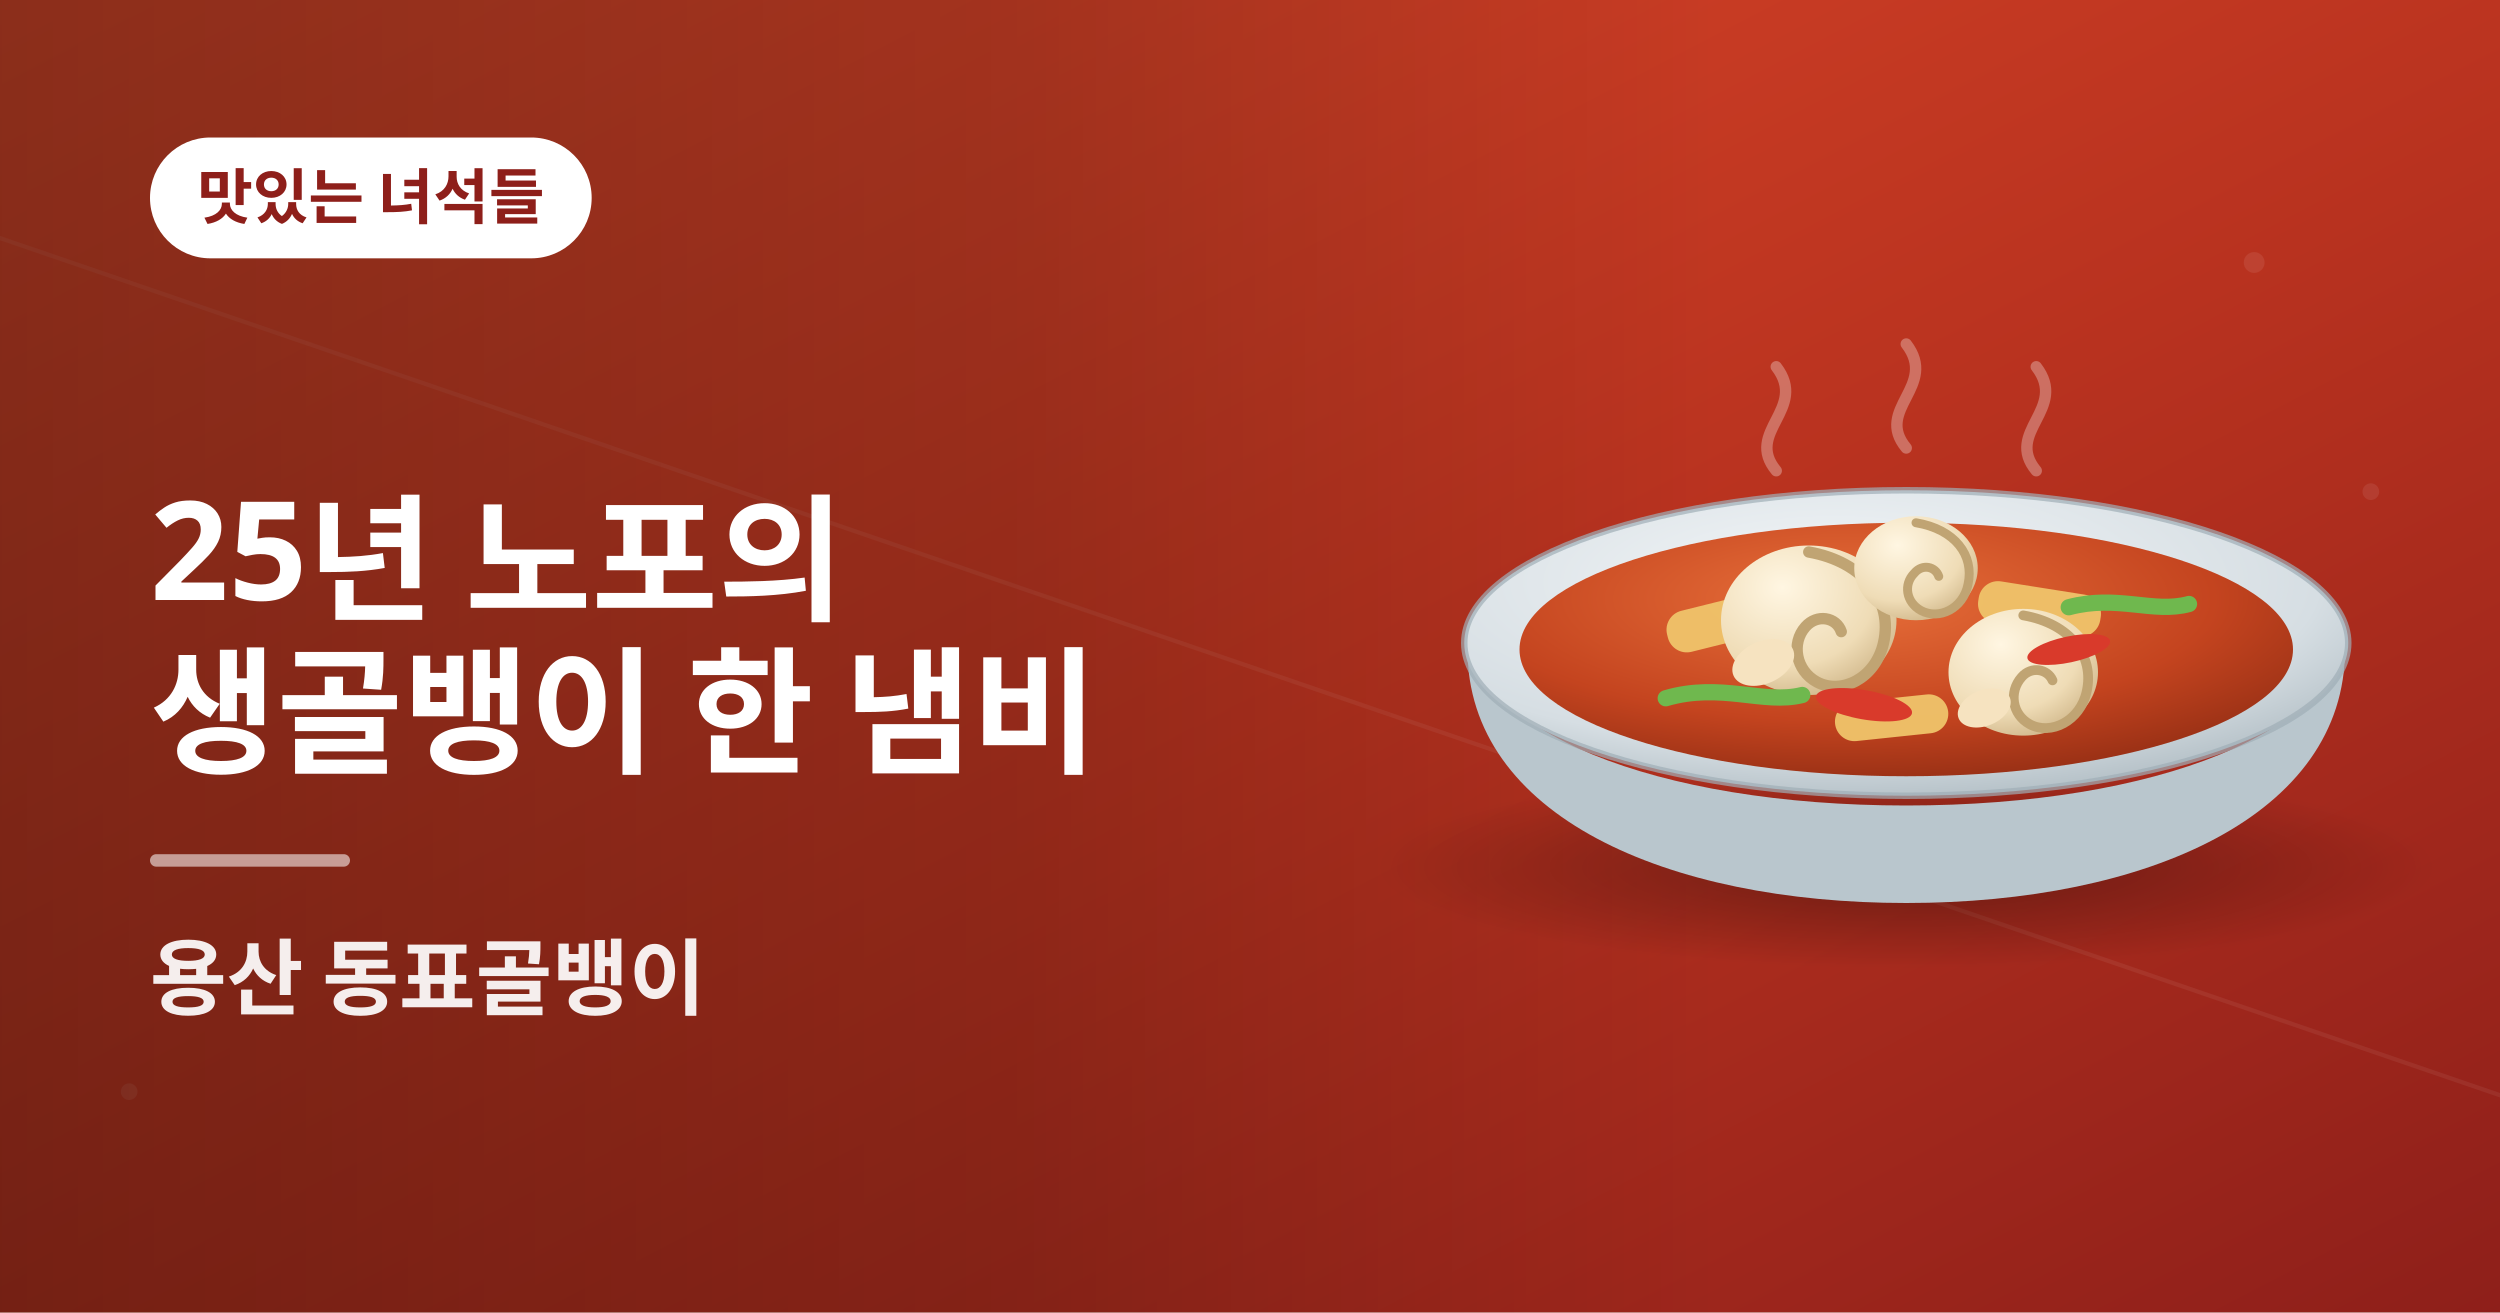
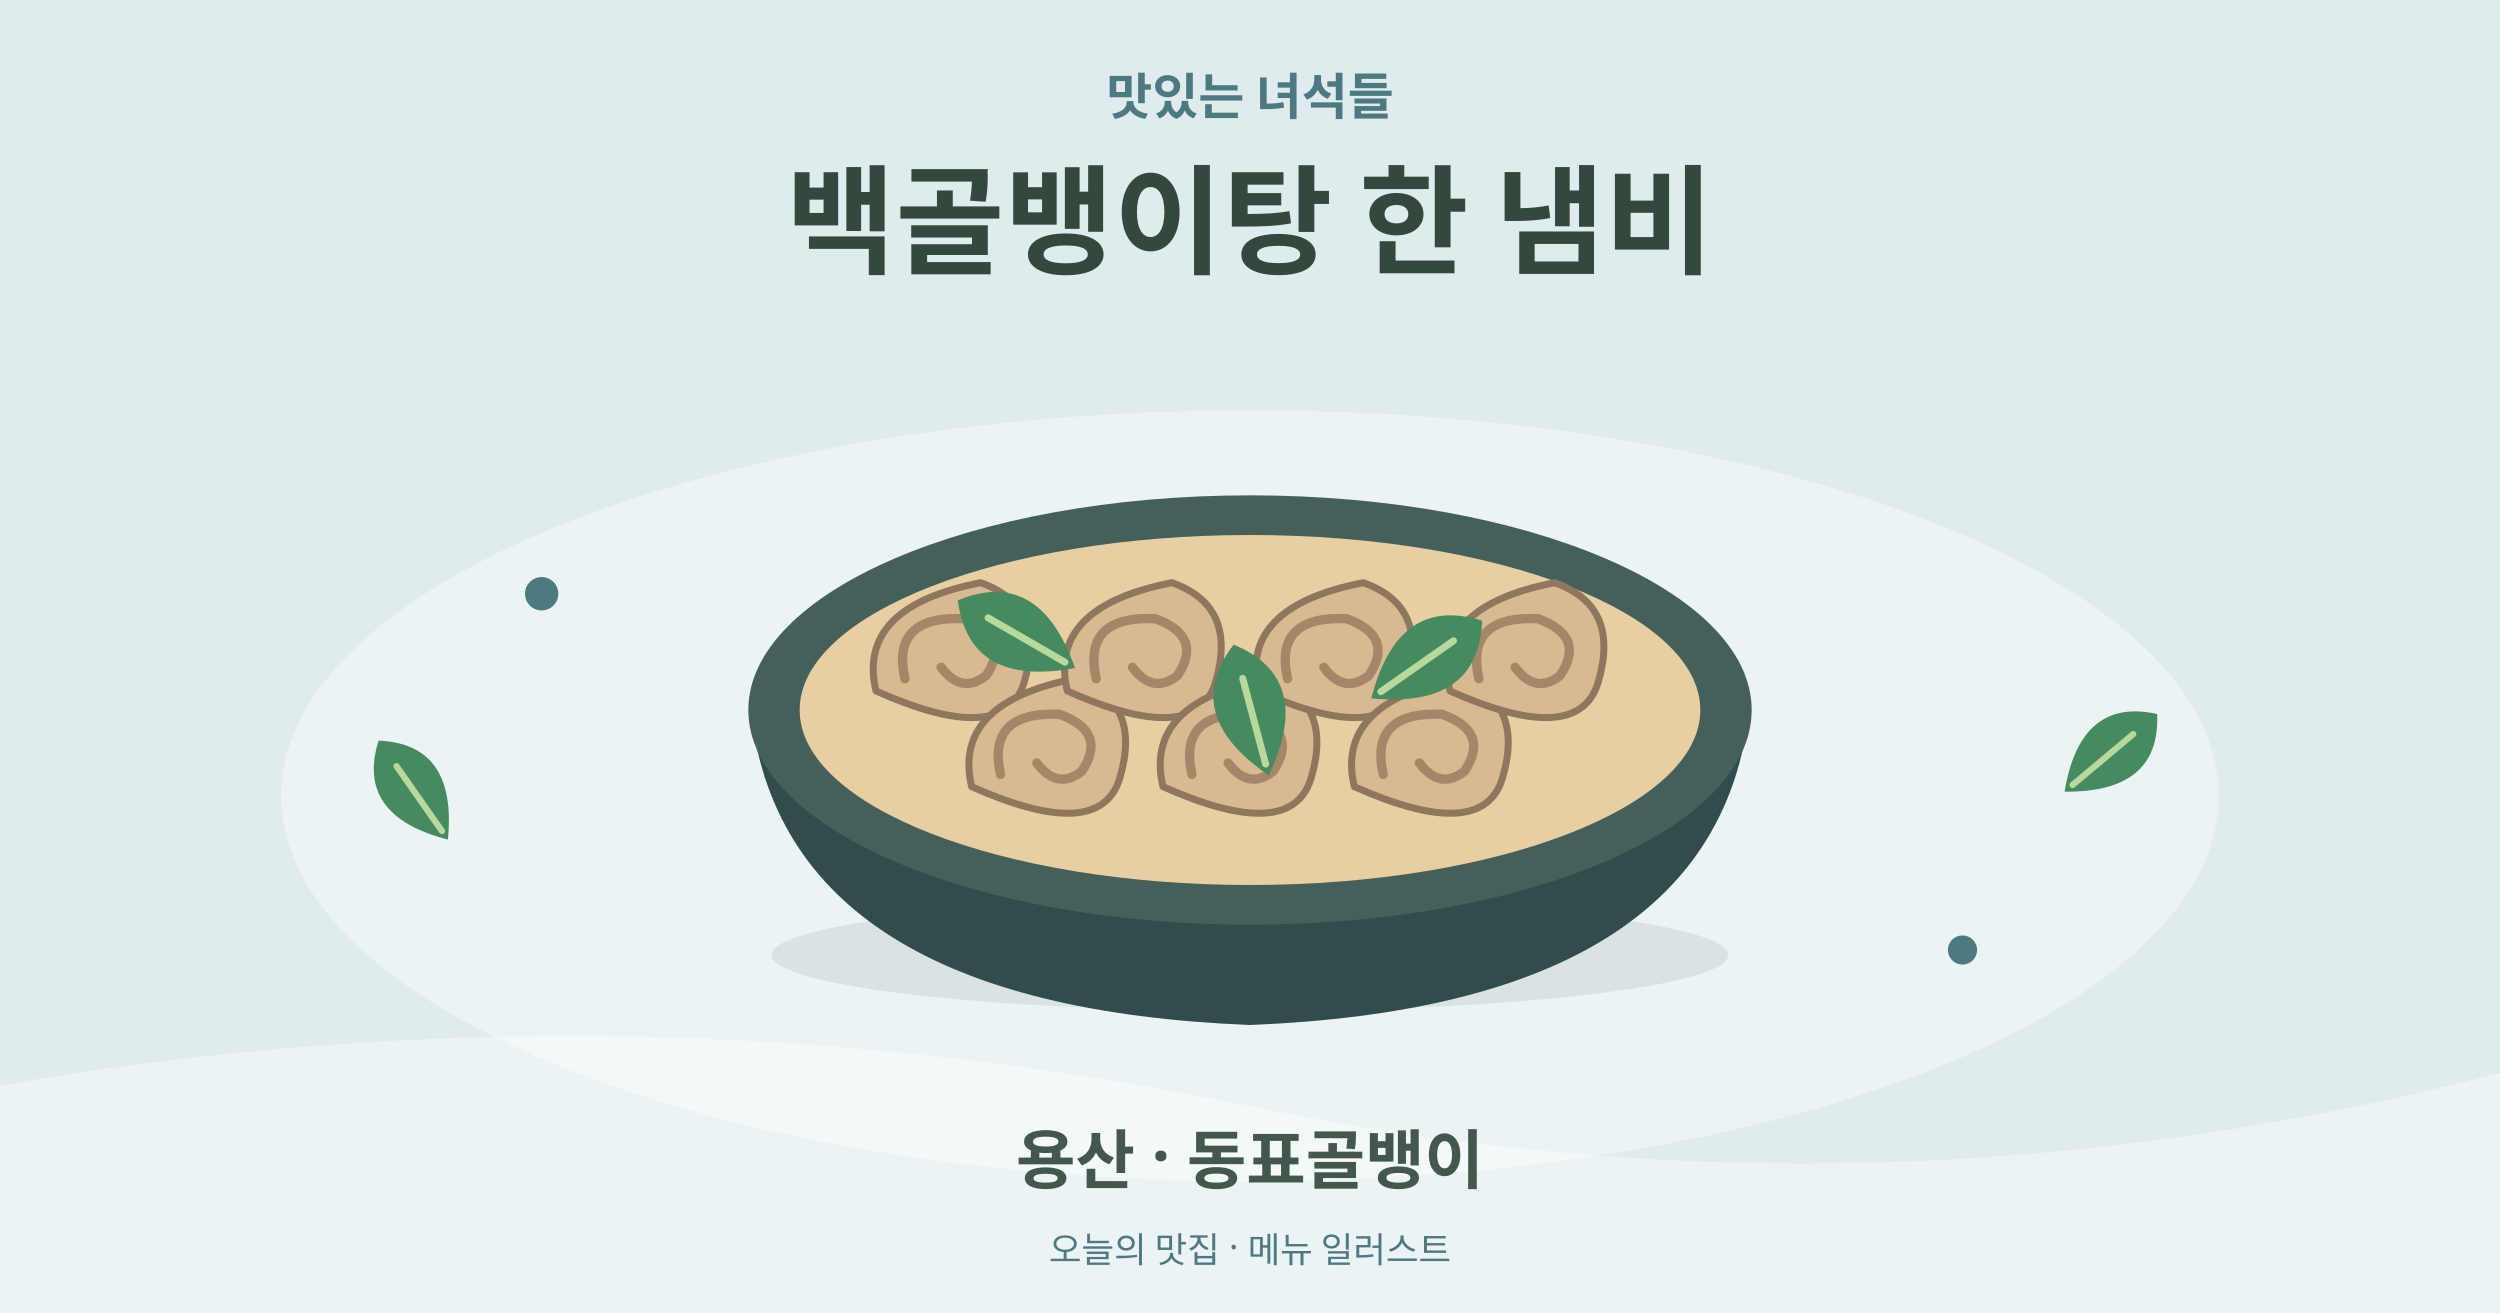
- <svg xmlns="http://www.w3.org/2000/svg" viewBox="0 0 1200 630" width="1200" height="630">
-   <defs>
-     <linearGradient id="bgDP" x1="0" y1="0" x2="1" y2="1">
-       <stop offset="0%" stop-color="#E14A2B" />
-       <stop offset="55%" stop-color="#B8321F" />
-       <stop offset="100%" stop-color="#8E1F1A" />
-     </linearGradient>
-     <linearGradient id="scrimDP" x1="0" y1="0" x2="1" y2="0">
-       <stop offset="0%" stop-color="#000000" stop-opacity="0.38" />
-       <stop offset="60%" stop-color="#000000" stop-opacity="0.22" />
-       <stop offset="100%" stop-color="#000000" stop-opacity="0" />
-     </linearGradient>
-     <radialGradient id="potDP" cx="42%" cy="30%" r="78%">
-       <stop offset="0%" stop-color="#F3F6F8" />
-       <stop offset="70%" stop-color="#D6DEE3" />
-       <stop offset="100%" stop-color="#AAB7BE" />
-     </radialGradient>
-     <radialGradient id="brothDP" cx="42%" cy="30%" r="80%">
-       <stop offset="0%" stop-color="#E8703A" />
-       <stop offset="60%" stop-color="#C4441F" />
-       <stop offset="100%" stop-color="#8C2A12" />
-     </radialGradient>
-     <radialGradient id="shellDP" cx="35%" cy="28%" r="82%">
-       <stop offset="0%" stop-color="#FFF6E2" />
-       <stop offset="65%" stop-color="#EFDCB6" />
-       <stop offset="100%" stop-color="#CBB183" />
-     </radialGradient>
-     <radialGradient id="shadowDP" cx="50%" cy="50%" r="50%">
-       <stop offset="0%" stop-color="#000000" stop-opacity="0.38" />
-       <stop offset="100%" stop-color="#000000" stop-opacity="0" />
-     </radialGradient>
-   </defs>
-   <rect width="1200" height="630" fill="url(#bgDP)" />
-   <g opacity="0.06" stroke="#FFFFFF" stroke-width="2">
-     <line x1="-100" y1="80" x2="1300" y2="560" />
+ <svg xmlns="http://www.w3.org/2000/svg" width="1200" height="630" viewBox="0 0 1200 630" role="img" aria-labelledby="title desc">
+   <g font-family="'Malgun Gothic','Apple SD Gothic Neo',sans-serif">
+     <rect x="0" y="0" width="1200" height="630" rx="0" fill="#E0EBED" />
+     <ellipse cx="600" cy="382" rx="465" ry="185" fill="#FFFFFF65" />
+     <path d="M0 521 Q300 469 600 531 T1200 515 V630 H0 Z" fill="#FFFFFF60" stroke="none" stroke-width="1" stroke-linecap="round" stroke-linejoin="round" />
+     <text x="600" y="55" text-anchor="middle" fill="#4D7983" font-size="24" font-weight="700">맛있는 녀석들</text>
+     <text x="600" y="127" text-anchor="middle" fill="#34483E" font-size="57" font-weight="700">백골뱅이탕 한 냄비</text>
+     <g transform="translate(600 352) scale(1.12)">
+       <ellipse cx="0" cy="95" rx="205" ry="24" fill="#00000012" />
+       <path d="M-214 -10 Q-200 117 0 125 Q200 117 214 -10 Z" fill="#314C4B" stroke="none" stroke-width="1" stroke-linecap="round" stroke-linejoin="round" />
+       <ellipse cx="0" cy="-10" rx="215" ry="92" fill="#45605A" />
+       <ellipse cx="0" cy="-10" rx="193" ry="75" fill="#E7CFA3" />
+       <g transform="translate(-127 -28) rotate(25)">
+         <path d="M-26 23 Q-49 -6 -5 -38 Q25 -41 30 -7 Q34 22 -26 23" fill="#D8B992" stroke="#8E775E" stroke-width="3" stroke-linecap="round" stroke-linejoin="round" />
+         <path d="M-17 13 Q-34 -9 -5 -21 Q17 -23 14 -3 Q8 9 -5 2" fill="none" stroke="#A48769" stroke-width="4" stroke-linecap="round" stroke-linejoin="round" />
+       </g>
+       <g transform="translate(-86 13) rotate(25)">
+         <path d="M-26 23 Q-49 -6 -5 -38 Q25 -41 30 -7 Q34 22 -26 23" fill="#D8B992" stroke="#8E775E" stroke-width="3" stroke-linecap="round" stroke-linejoin="round" />
+         <path d="M-17 13 Q-34 -9 -5 -21 Q17 -23 14 -3 Q8 9 -5 2" fill="none" stroke="#A48769" stroke-width="4" stroke-linecap="round" stroke-linejoin="round" />
+       </g>
+       <g transform="translate(-45 -28) rotate(25)">
+         <path d="M-26 23 Q-49 -6 -5 -38 Q25 -41 30 -7 Q34 22 -26 23" fill="#D8B992" stroke="#8E775E" stroke-width="3" stroke-linecap="round" stroke-linejoin="round" />
+         <path d="M-17 13 Q-34 -9 -5 -21 Q17 -23 14 -3 Q8 9 -5 2" fill="none" stroke="#A48769" stroke-width="4" stroke-linecap="round" stroke-linejoin="round" />
+       </g>
+       <g transform="translate(-4 13) rotate(25)">
+         <path d="M-26 23 Q-49 -6 -5 -38 Q25 -41 30 -7 Q34 22 -26 23" fill="#D8B992" stroke="#8E775E" stroke-width="3" stroke-linecap="round" stroke-linejoin="round" />
+         <path d="M-17 13 Q-34 -9 -5 -21 Q17 -23 14 -3 Q8 9 -5 2" fill="none" stroke="#A48769" stroke-width="4" stroke-linecap="round" stroke-linejoin="round" />
+       </g>
+       <g transform="translate(37 -28) rotate(25)">
+         <path d="M-26 23 Q-49 -6 -5 -38 Q25 -41 30 -7 Q34 22 -26 23" fill="#D8B992" stroke="#8E775E" stroke-width="3" stroke-linecap="round" stroke-linejoin="round" />
+         <path d="M-17 13 Q-34 -9 -5 -21 Q17 -23 14 -3 Q8 9 -5 2" fill="none" stroke="#A48769" stroke-width="4" stroke-linecap="round" stroke-linejoin="round" />
+       </g>
+       <g transform="translate(78 13) rotate(25)">
+         <path d="M-26 23 Q-49 -6 -5 -38 Q25 -41 30 -7 Q34 22 -26 23" fill="#D8B992" stroke="#8E775E" stroke-width="3" stroke-linecap="round" stroke-linejoin="round" />
+         <path d="M-17 13 Q-34 -9 -5 -21 Q17 -23 14 -3 Q8 9 -5 2" fill="none" stroke="#A48769" stroke-width="4" stroke-linecap="round" stroke-linejoin="round" />
+       </g>
+       <g transform="translate(119 -28) rotate(25)">
+         <path d="M-26 23 Q-49 -6 -5 -38 Q25 -41 30 -7 Q34 22 -26 23" fill="#D8B992" stroke="#8E775E" stroke-width="3" stroke-linecap="round" stroke-linejoin="round" />
+         <path d="M-17 13 Q-34 -9 -5 -21 Q17 -23 14 -3 Q8 9 -5 2" fill="none" stroke="#A48769" stroke-width="4" stroke-linecap="round" stroke-linejoin="round" />
+       </g>
+       <g transform="translate(-75 -28) rotate(-60)">
+         <path d="M0 0 Q-30 -35 0 -58 Q30 -35 0 0" fill="#468A60" stroke="none" stroke-width="1" stroke-linecap="round" stroke-linejoin="round" />
+         <path d="M0 -5 L0 -43" fill="none" stroke="#B8D99B" stroke-width="3" stroke-linecap="round" stroke-linejoin="round" />
+       </g>
+       <g transform="translate(52 -15) rotate(55)">
+         <path d="M0 0 Q-30 -35 0 -58 Q30 -35 0 0" fill="#468A60" stroke="none" stroke-width="1" stroke-linecap="round" stroke-linejoin="round" />
+         <path d="M0 -5 L0 -43" fill="none" stroke="#B8D99B" stroke-width="3" stroke-linecap="round" stroke-linejoin="round" />
+       </g>
+       <g transform="translate(8 18) rotate(-15)">
+         <path d="M0 0 Q-30 -35 0 -58 Q30 -35 0 0" fill="#468A60" stroke="none" stroke-width="1" stroke-linecap="round" stroke-linejoin="round" />
+         <path d="M0 -5 L0 -43" fill="none" stroke="#B8D99B" stroke-width="3" stroke-linecap="round" stroke-linejoin="round" />
+       </g>
+     </g>
+     <g transform="translate(215 403) rotate(-35)">
+       <path d="M0 0 Q-30 -35 0 -58 Q30 -35 0 0" fill="#468A60" stroke="none" stroke-width="1" stroke-linecap="round" stroke-linejoin="round" />
+       <path d="M0 -5 L0 -43" fill="none" stroke="#B8D99B" stroke-width="3" stroke-linecap="round" stroke-linejoin="round" />
+     </g>
+     <g transform="translate(991 380) rotate(50)">
+       <path d="M0 0 Q-30 -35 0 -58 Q30 -35 0 0" fill="#468A60" stroke="none" stroke-width="1" stroke-linecap="round" stroke-linejoin="round" />
+       <path d="M0 -5 L0 -43" fill="none" stroke="#B8D99B" stroke-width="3" stroke-linecap="round" stroke-linejoin="round" />
+     </g>
+     <ellipse cx="260" cy="285" rx="8" ry="8" fill="#4D7983" />
+     <ellipse cx="942" cy="456" rx="7" ry="7" fill="#4D7983" />
+     <text x="600" y="568" text-anchor="middle" fill="#43574D" font-size="31" font-weight="600">용산 · 동표골뱅이</text>
+     <text x="600" y="606" text-anchor="middle" fill="#4D7983" font-size="17" font-weight="400">오늘의 맛집 · 메뉴 일러스트</text>
  </g>
-   <g opacity="0.08" fill="#ffffff">
-     <circle cx="118" cy="92" r="4" />
-     <circle cx="1082" cy="126" r="5" />
-     <circle cx="62" cy="524" r="4" />
-     <circle cx="1138" cy="236" r="4" />
-   </g>
-   <rect width="820" height="630" fill="url(#scrimDP)" />
-   <g transform="translate(915,318) scale(0.78) translate(-600,-330)">
-     <ellipse cx="600" cy="456" rx="326" ry="62" fill="url(#shadowDP)" />
-     <path d="M 330 322 C 330 424 452 478 600 478 C 748 478 870 424 870 322 L 870 306 C 870 372 754 418 600 418 C 446 418 330 372 330 306 Z" fill="#B9C6CD" />
-     <ellipse cx="600" cy="318" rx="272" ry="94" fill="url(#potDP)" />
-     <ellipse cx="600" cy="318" rx="272" ry="94" fill="none" stroke="#9FAEB6" stroke-width="4" opacity="0.7" />
-     <ellipse cx="600" cy="322" rx="238" ry="78" fill="url(#brothDP)" />
-     <g fill="#EFC36A" opacity="0.95">
-       <rect x="452" y="292" width="72" height="26" rx="12" transform="rotate(-14 488 305)" />
-       <rect x="644" y="284" width="76" height="26" rx="12" transform="rotate(9 682 297)" />
-       <rect x="556" y="352" width="70" height="24" rx="12" transform="rotate(-6 591 364)" />
-     </g>
-     <g>
-       <ellipse cx="540" cy="304" rx="54" ry="46" fill="url(#shellDP)" />
-       <path d="M 540 262 C 574 268 592 292 586 318 C 581 340 560 350 545 342 C 532 335 529 318 538 308 C 545 300 557 302 560 311" fill="none" stroke="#C0A473" stroke-width="7" stroke-linecap="round" />
-       <ellipse cx="512" cy="330" rx="20" ry="13" fill="#F6E3C0" transform="rotate(-24 512 330)" />
-     </g>
-     <g>
-       <ellipse cx="672" cy="336" rx="46" ry="39" fill="url(#shellDP)" />
-       <path d="M 672 301 C 701 306 716 326 711 348 C 707 366 689 375 676 368 C 665 362 663 348 671 339 C 677 332 687 334 690 341" fill="none" stroke="#C0A473" stroke-width="6" stroke-linecap="round" />
-       <ellipse cx="648" cy="358" rx="17" ry="11" fill="#F6E3C0" transform="rotate(-22 648 358)" />
-     </g>
-     <g>
-       <ellipse cx="606" cy="272" rx="38" ry="32" fill="url(#shellDP)" />
-       <path d="M 606 244 C 630 248 642 264 638 282 C 635 297 620 304 609 298 C 600 293 598 282 605 275 C 610 269 618 271 620 277" fill="none" stroke="#C0A473" stroke-width="5.5" stroke-linecap="round" />
-     </g>
-     <g fill="none" stroke="#6FB84E" stroke-width="10" stroke-linecap="round">
-       <path d="M 452 352 C 486 342 512 356 536 350" />
-       <path d="M 700 296 C 730 288 752 300 774 294" />
-     </g>
-     <g fill="#D93A2B">
-       <ellipse cx="574" cy="356" rx="30" ry="9" transform="rotate(10 574 356)" />
-       <ellipse cx="700" cy="322" rx="26" ry="8" transform="rotate(-12 700 322)" />
-     </g>
-     <g fill="none" stroke="#FFFFFF" stroke-width="7" stroke-linecap="round" opacity="0.3">
-       <path d="M 520 212 C 500 188 540 174 520 148" />
-       <path d="M 600 198 C 580 174 620 160 600 134" />
-       <path d="M 680 212 C 660 188 700 174 680 148" />
-     </g>
-   </g>
-   <rect x="72" y="66" width="212" height="58" rx="29" fill="#ffffff" />
-   <text x="178" y="105" font-family="'Apple SD Gothic Neo','Malgun Gothic',sans-serif" font-size="29" font-weight="700" fill="#8E1F1A" text-anchor="middle">맛있는 녀석들</text>
-   <text x="72" y="288" font-family="'Apple SD Gothic Neo','Malgun Gothic',sans-serif" font-size="66" font-weight="800" fill="#ffffff">25년 노포의</text>
-   <text x="72" y="366" font-family="'Apple SD Gothic Neo','Malgun Gothic',sans-serif" font-size="66" font-weight="800" fill="#ffffff">생골뱅이 한 냄비</text>
-   <rect x="72" y="410" width="96" height="6" rx="3" fill="#ffffff" opacity="0.55" />
-   <text x="72" y="484" font-family="'Apple SD Gothic Neo','Malgun Gothic',sans-serif" font-size="40" font-weight="600" fill="#ffffff" opacity="0.92">용산 동표골뱅이</text>
</svg>
